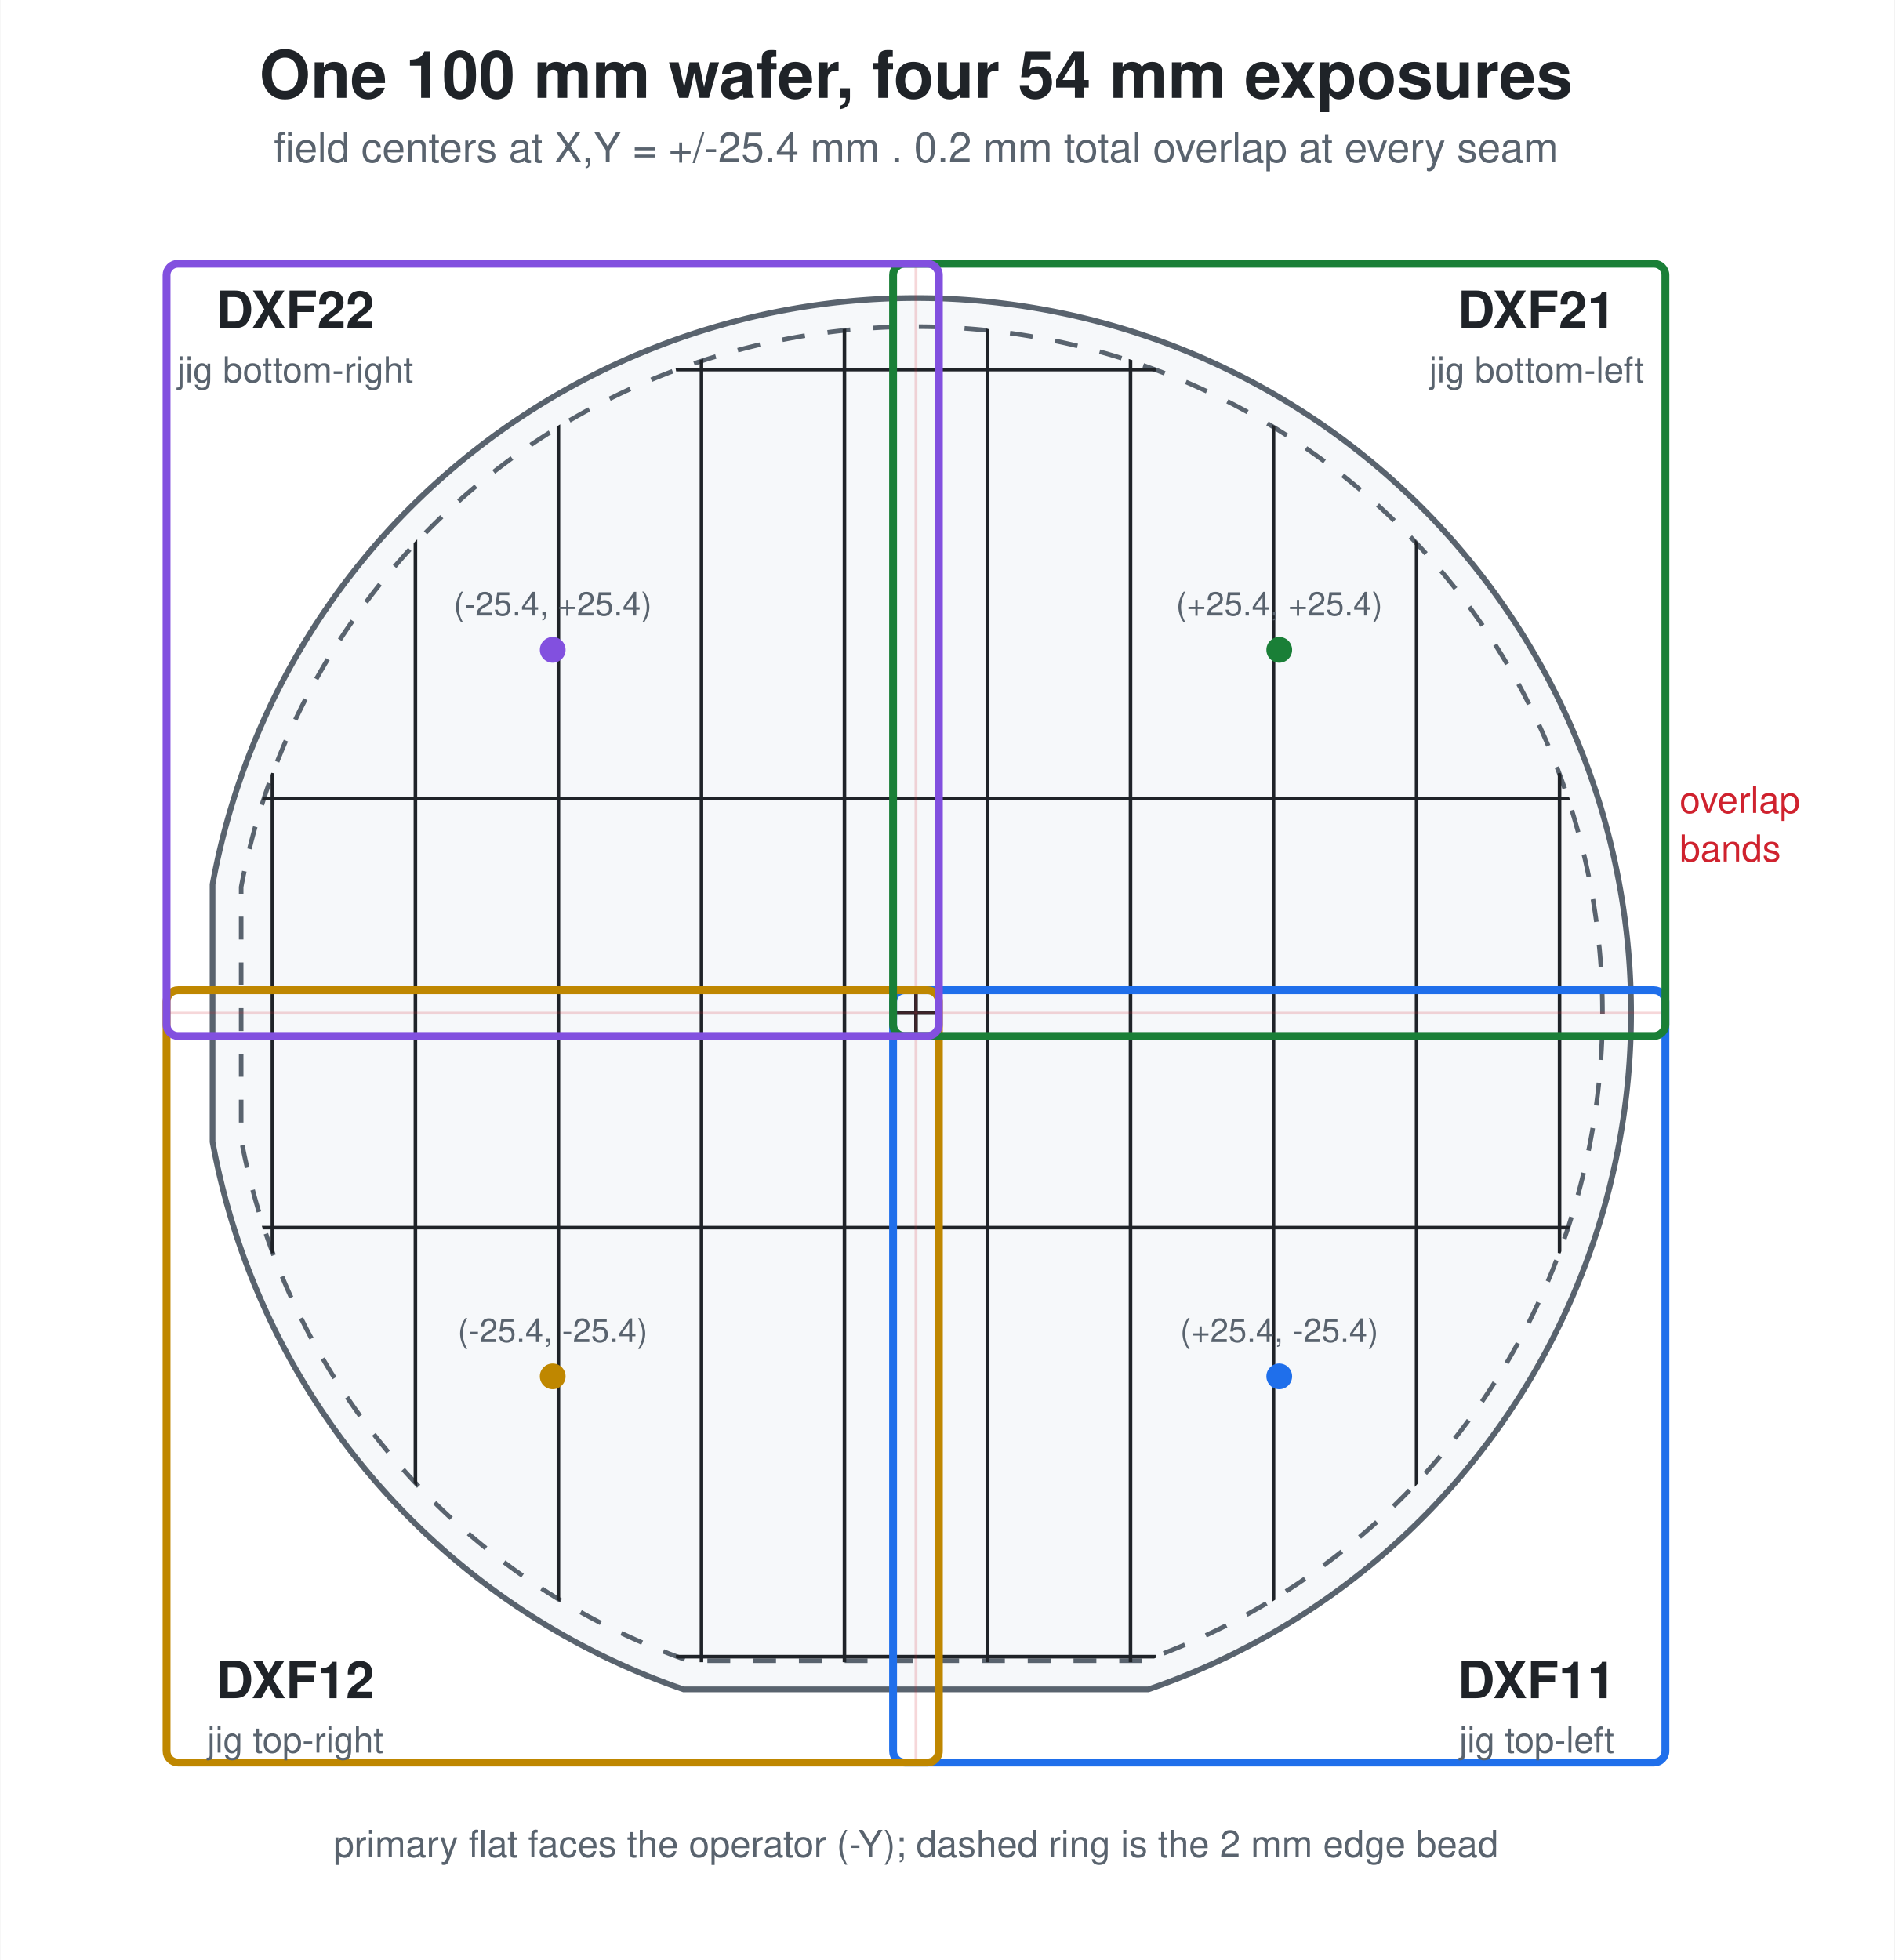
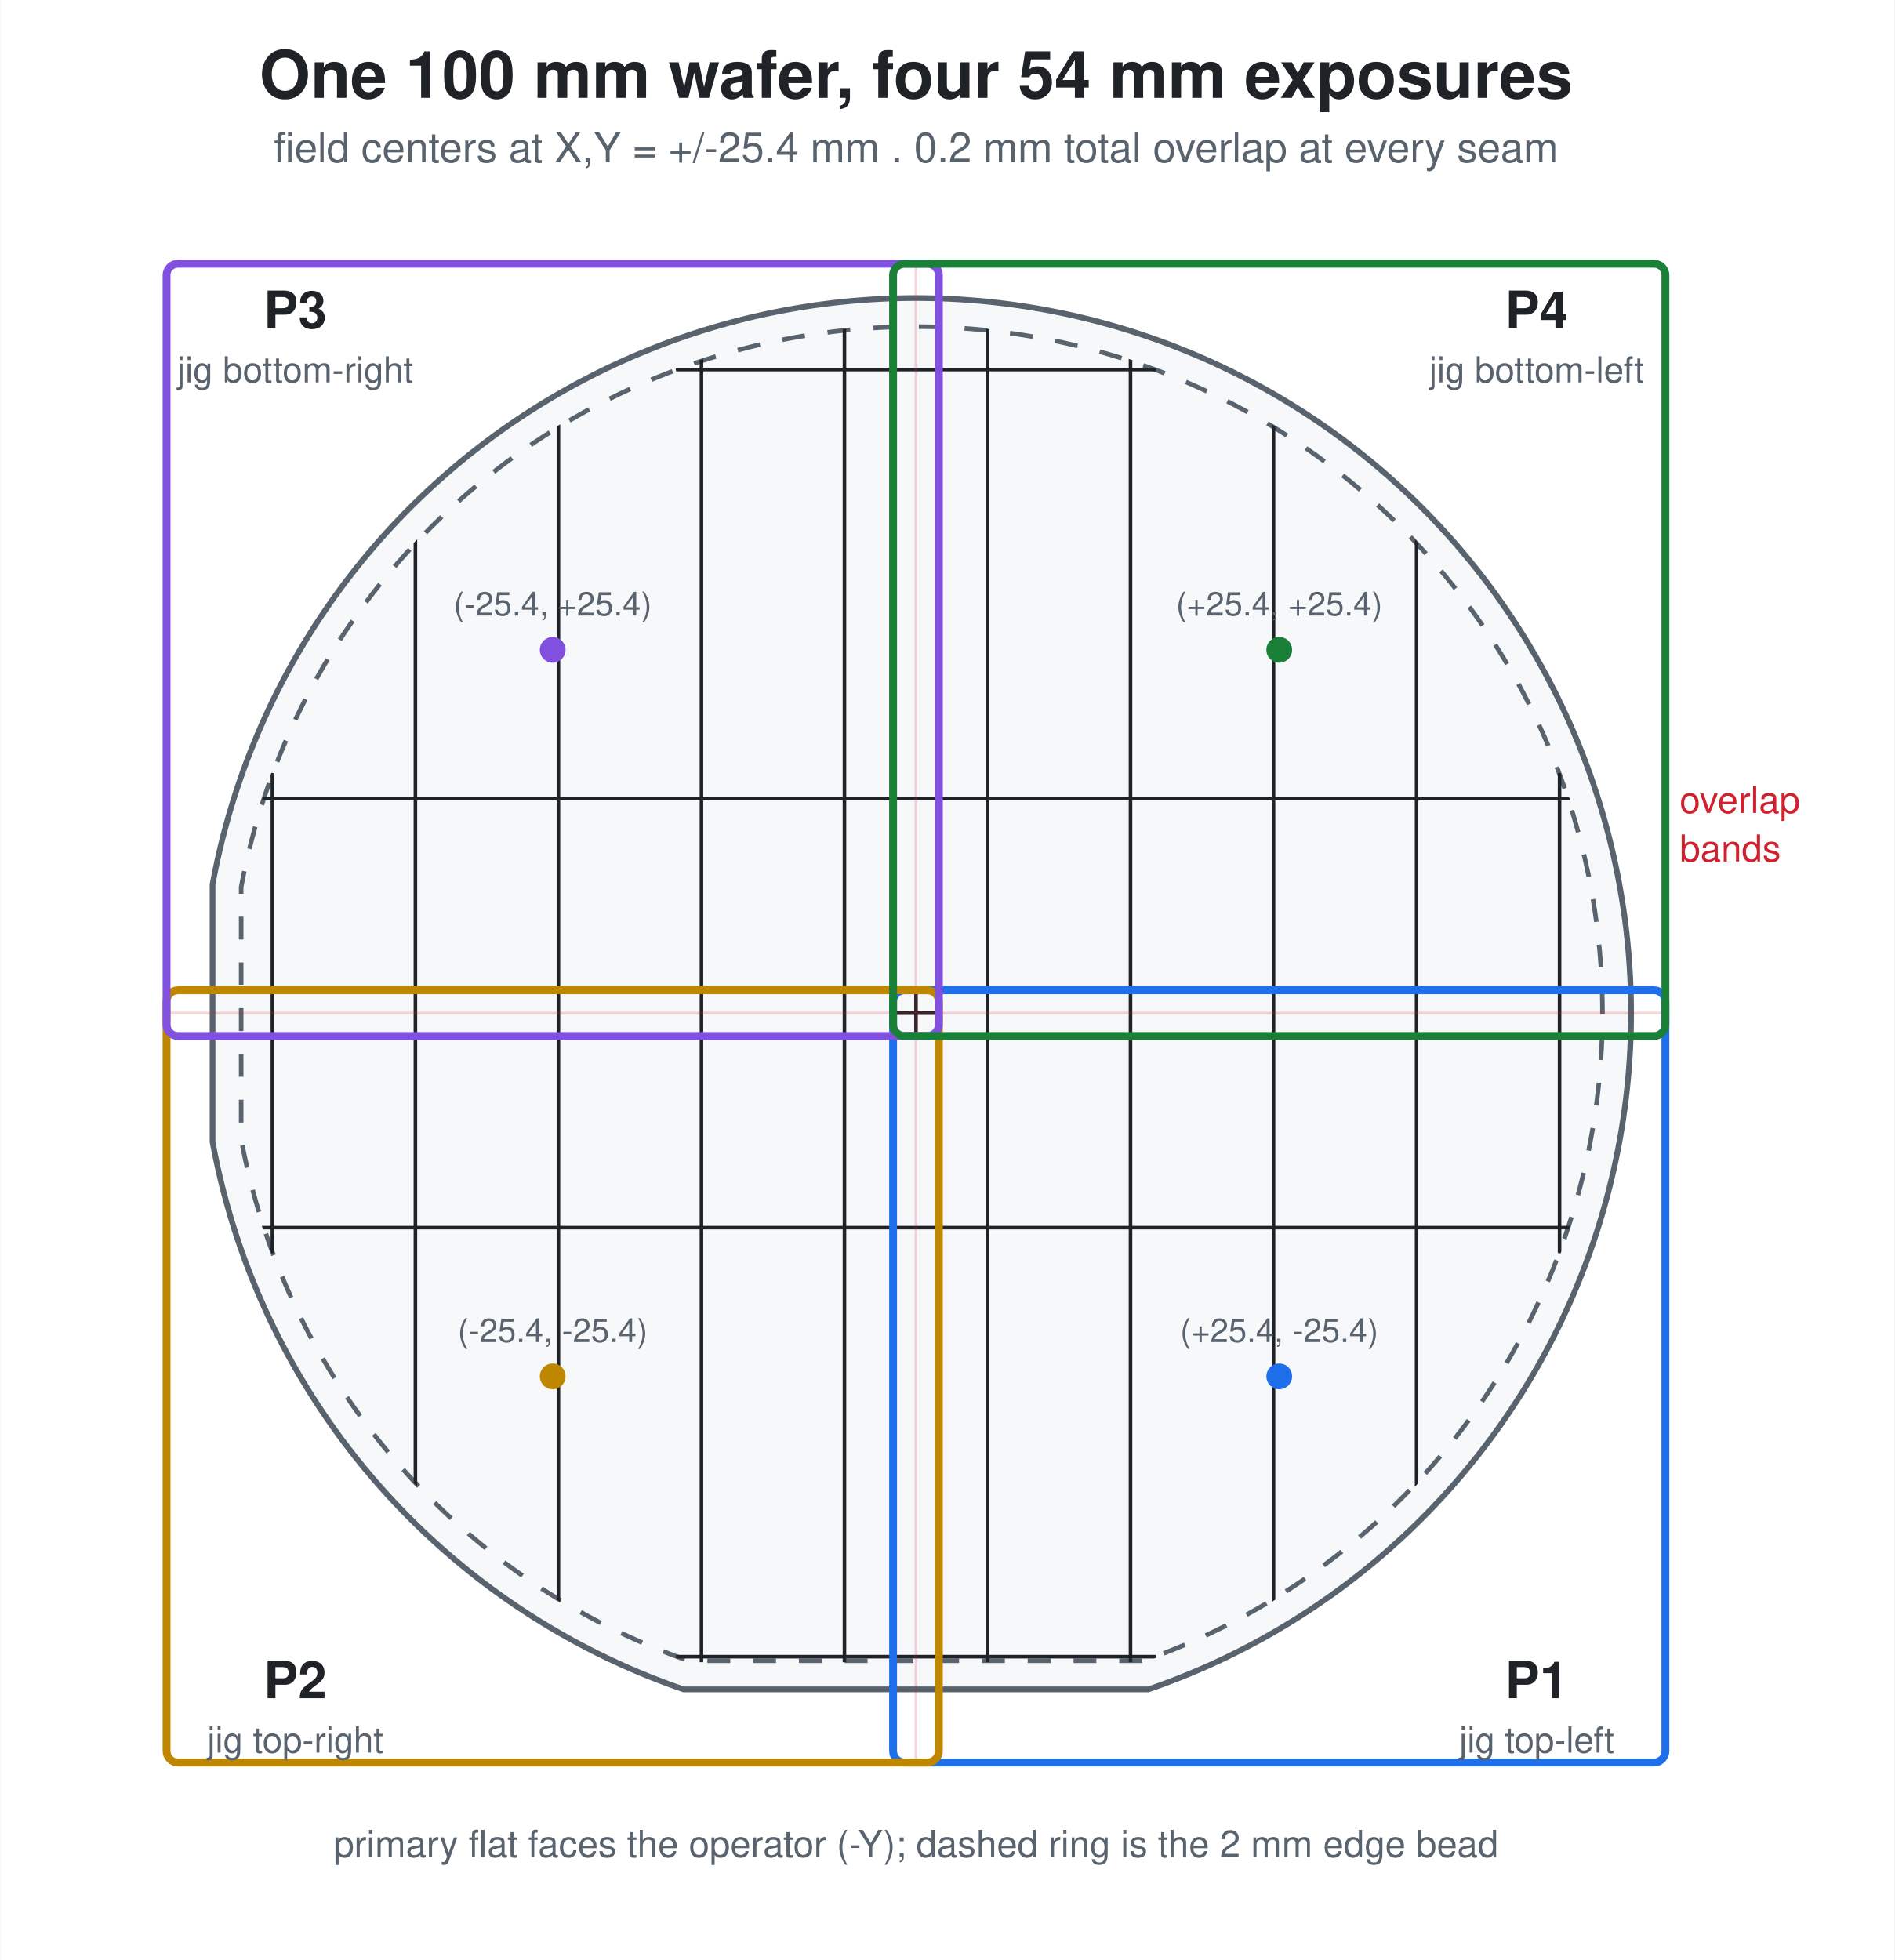
<svg xmlns="http://www.w3.org/2000/svg" width="900" height="931" viewBox="-64.015 -70.840 132.425 137.050" role="img">
  <style>
    .bg { fill: #ffffff; }
    text { font-family: ui-sans-serif, -apple-system, "Segoe UI", Helvetica, sans-serif; }
    .ink { fill: #1f2328; }
    .muted { fill: #59636e; }
    .warn { fill: #cf222e; }
    .s-ink { stroke: #1f2328; fill: none; }
    .s-muted { stroke: #59636e; fill: none; }
    .s-warn { stroke: #cf222e; fill: none; }
    .wafer { fill: #f6f8fa; stroke: #59636e; }
    .safe { fill: none; stroke: #59636e; stroke-dasharray: 1.6 1.6; }
    .cut { fill: #1f2328; stroke: #1f2328; }
    .overlap { fill: #cf222e; opacity: 0.18; stroke: none; }
    .anchor { fill: #cf222e; }
    .hole { fill: #ffffff; stroke: #8c959f; }
    .plate { fill: #1f6feb; opacity: 0.09; stroke: #1f6feb; }
    @media (prefers-color-scheme: dark) {
      .bg { fill: #0d1117; }
      .ink { fill: #e6edf3; }
      .muted { fill: #9198a1; }
      .warn { fill: #ff7b72; }
      .s-ink { stroke: #e6edf3; }
      .s-muted { stroke: #9198a1; }
      .s-warn { stroke: #ff7b72; }
      .wafer { fill: #161b22; stroke: #9198a1; }
      .safe { stroke: #9198a1; }
      .cut { fill: #e6edf3; stroke: #e6edf3; }
      .hole { fill: #0d1117; stroke: #6e7681; }
      .anchor { fill: #ff7b72; }
    }
  </style>
  <defs>
    <marker id="arrow" viewBox="0 0 10 10" refX="9" refY="5" markerWidth="6" markerHeight="6" orient="auto-start-reverse">
      <path d="M 0 0 L 10 5 L 0 10 z" class="ink" />
    </marker>
  </defs>
  <rect class="bg" x="-64.015" y="-70.840" width="132.425" height="137.050" />
  <g transform="scale(1,-1)">
    <polygon class="wafer" points="50,0 49.998,0.436 49.992,0.873 49.983,1.309 49.969,1.745 49.952,2.181 49.931,2.617 49.907,3.052 49.878,3.488 49.846,3.923 49.81,4.358 49.77,4.792 49.726,5.226 49.679,5.66 49.627,6.093 49.572,6.526 49.513,6.959 49.451,7.391 49.384,7.822 49.314,8.252 49.24,8.682 49.163,9.112 49.081,9.54 48.996,9.968 48.907,10.396 48.815,10.822 48.718,11.248 48.618,11.672 48.515,12.096 48.407,12.519 48.296,12.941 48.181,13.362 48.063,13.782 47.941,14.201 47.815,14.619 47.686,15.035 47.553,15.451 47.416,15.865 47.276,16.278 47.132,16.69 46.985,17.101 46.834,17.51 46.679,17.918 46.521,18.325 46.359,18.73 46.194,19.134 46.025,19.537 45.853,19.938 45.677,20.337 45.498,20.735 45.315,21.131 45.129,21.526 44.94,21.919 44.747,22.31 44.55,22.7 44.35,23.087 44.147,23.474 43.941,23.858 43.731,24.241 43.518,24.621 43.301,25 43.081,25.377 42.858,25.752 42.632,26.125 42.402,26.496 42.17,26.865 41.934,27.232 41.694,27.597 41.452,27.96 41.206,28.32 40.958,28.679 40.706,29.035 40.451,29.389 40.193,29.741 39.932,30.091 39.668,30.438 39.401,30.783 39.13,31.126 38.857,31.466 38.581,31.804 38.302,32.139 38.02,32.472 37.736,32.803 37.448,33.131 37.157,33.456 36.864,33.779 36.568,34.1 36.269,34.418 35.967,34.733 35.663,35.045 35.355,35.355 35.045,35.663 34.733,35.967 34.418,36.269 34.1,36.568 33.779,36.864 33.456,37.157 33.131,37.448 32.803,37.736 32.472,38.02 32.139,38.302 31.804,38.581 31.466,38.857 31.126,39.13 30.783,39.401 30.438,39.668 30.091,39.932 29.741,40.193 29.389,40.451 29.035,40.706 28.679,40.958 28.32,41.206 27.96,41.452 27.597,41.694 27.232,41.934 26.865,42.17 26.496,42.402 26.125,42.632 25.752,42.858 25.377,43.081 25,43.301 24.621,43.518 24.241,43.731 23.858,43.941 23.474,44.147 23.087,44.35 22.7,44.55 22.31,44.747 21.919,44.94 21.526,45.129 21.131,45.315 20.735,45.498 20.337,45.677 19.938,45.853 19.537,46.025 19.134,46.194 18.73,46.359 18.325,46.521 17.918,46.679 17.51,46.834 17.101,46.985 16.69,47.132 16.278,47.276 15.865,47.416 15.451,47.553 15.035,47.686 14.619,47.815 14.201,47.941 13.782,48.063 13.362,48.181 12.941,48.296 12.519,48.407 12.096,48.515 11.672,48.618 11.248,48.718 10.822,48.815 10.396,48.907 9.968,48.996 9.54,49.081 9.112,49.163 8.682,49.24 8.252,49.314 7.822,49.384 7.391,49.451 6.959,49.513 6.526,49.572 6.093,49.627 5.66,49.679 5.226,49.726 4.792,49.77 4.358,49.81 3.923,49.846 3.488,49.878 3.052,49.907 2.617,49.931 2.181,49.952 1.745,49.969 1.309,49.983 0.873,49.992 0.436,49.998 0,50 -0.436,49.998 -0.873,49.992 -1.309,49.983 -1.745,49.969 -2.181,49.952 -2.617,49.931 -3.052,49.907 -3.488,49.878 -3.923,49.846 -4.358,49.81 -4.792,49.77 -5.226,49.726 -5.66,49.679 -6.093,49.627 -6.526,49.572 -6.959,49.513 -7.391,49.451 -7.822,49.384 -8.252,49.314 -8.682,49.24 -9.112,49.163 -9.54,49.081 -9.968,48.996 -10.396,48.907 -10.822,48.815 -11.248,48.718 -11.672,48.618 -12.096,48.515 -12.519,48.407 -12.941,48.296 -13.362,48.181 -13.782,48.063 -14.201,47.941 -14.619,47.815 -15.035,47.686 -15.451,47.553 -15.865,47.416 -16.278,47.276 -16.69,47.132 -17.101,46.985 -17.51,46.834 -17.918,46.679 -18.325,46.521 -18.73,46.359 -19.134,46.194 -19.537,46.025 -19.938,45.853 -20.337,45.677 -20.735,45.498 -21.131,45.315 -21.526,45.129 -21.919,44.94 -22.31,44.747 -22.7,44.55 -23.087,44.35 -23.474,44.147 -23.858,43.941 -24.241,43.731 -24.621,43.518 -25,43.301 -25.377,43.081 -25.752,42.858 -26.125,42.632 -26.496,42.402 -26.865,42.17 -27.232,41.934 -27.597,41.694 -27.96,41.452 -28.32,41.206 -28.679,40.958 -29.035,40.706 -29.389,40.451 -29.741,40.193 -30.091,39.932 -30.438,39.668 -30.783,39.401 -31.126,39.13 -31.466,38.857 -31.804,38.581 -32.139,38.302 -32.472,38.02 -32.803,37.736 -33.131,37.448 -33.456,37.157 -33.779,36.864 -34.1,36.568 -34.418,36.269 -34.733,35.967 -35.045,35.663 -35.355,35.355 -35.663,35.045 -35.967,34.733 -36.269,34.418 -36.568,34.1 -36.864,33.779 -37.157,33.456 -37.448,33.131 -37.736,32.803 -38.02,32.472 -38.302,32.139 -38.581,31.804 -38.857,31.466 -39.13,31.126 -39.401,30.783 -39.668,30.438 -39.932,30.091 -40.193,29.741 -40.451,29.389 -40.706,29.035 -40.958,28.679 -41.206,28.32 -41.452,27.96 -41.694,27.597 -41.934,27.232 -42.17,26.865 -42.402,26.496 -42.632,26.125 -42.858,25.752 -43.081,25.377 -43.301,25 -43.518,24.621 -43.731,24.241 -43.941,23.858 -44.147,23.474 -44.35,23.087 -44.55,22.7 -44.747,22.31 -44.94,21.919 -45.129,21.526 -45.315,21.131 -45.498,20.735 -45.677,20.337 -45.853,19.938 -46.025,19.537 -46.194,19.134 -46.359,18.73 -46.521,18.325 -46.679,17.918 -46.834,17.51 -46.985,17.101 -47.132,16.69 -47.276,16.278 -47.416,15.865 -47.553,15.451 -47.686,15.035 -47.815,14.619 -47.941,14.201 -48.063,13.782 -48.181,13.362 -48.296,12.941 -48.407,12.519 -48.515,12.096 -48.618,11.672 -48.718,11.248 -48.815,10.822 -48.907,10.396 -48.996,9.968 -49.081,9.54 -49.163,9.112 -49.183,8.998 -49.183,-8.998 -49.163,-9.112 -49.081,-9.54 -48.996,-9.968 -48.907,-10.396 -48.815,-10.822 -48.718,-11.248 -48.618,-11.672 -48.515,-12.096 -48.407,-12.519 -48.296,-12.941 -48.181,-13.362 -48.063,-13.782 -47.941,-14.201 -47.815,-14.619 -47.686,-15.035 -47.553,-15.451 -47.416,-15.865 -47.276,-16.278 -47.132,-16.69 -46.985,-17.101 -46.834,-17.51 -46.679,-17.918 -46.521,-18.325 -46.359,-18.73 -46.194,-19.134 -46.025,-19.537 -45.853,-19.938 -45.677,-20.337 -45.498,-20.735 -45.315,-21.131 -45.129,-21.526 -44.94,-21.919 -44.747,-22.31 -44.55,-22.7 -44.35,-23.087 -44.147,-23.474 -43.941,-23.858 -43.731,-24.241 -43.518,-24.621 -43.301,-25 -43.081,-25.377 -42.858,-25.752 -42.632,-26.125 -42.402,-26.496 -42.17,-26.865 -41.934,-27.232 -41.694,-27.597 -41.452,-27.96 -41.206,-28.32 -40.958,-28.679 -40.706,-29.035 -40.451,-29.389 -40.193,-29.741 -39.932,-30.091 -39.668,-30.438 -39.401,-30.783 -39.13,-31.126 -38.857,-31.466 -38.581,-31.804 -38.302,-32.139 -38.02,-32.472 -37.736,-32.803 -37.448,-33.131 -37.157,-33.456 -36.864,-33.779 -36.568,-34.1 -36.269,-34.418 -35.967,-34.733 -35.663,-35.045 -35.355,-35.355 -35.045,-35.663 -34.733,-35.967 -34.418,-36.269 -34.1,-36.568 -33.779,-36.864 -33.456,-37.157 -33.131,-37.448 -32.803,-37.736 -32.472,-38.02 -32.139,-38.302 -31.804,-38.581 -31.466,-38.857 -31.126,-39.13 -30.783,-39.401 -30.438,-39.668 -30.091,-39.932 -29.741,-40.193 -29.389,-40.451 -29.035,-40.706 -28.679,-40.958 -28.32,-41.206 -27.96,-41.452 -27.597,-41.694 -27.232,-41.934 -26.865,-42.17 -26.496,-42.402 -26.125,-42.632 -25.752,-42.858 -25.377,-43.081 -25,-43.301 -24.621,-43.518 -24.241,-43.731 -23.858,-43.941 -23.474,-44.147 -23.087,-44.35 -22.7,-44.55 -22.31,-44.747 -21.919,-44.94 -21.526,-45.129 -21.131,-45.315 -20.735,-45.498 -20.337,-45.677 -19.938,-45.853 -19.537,-46.025 -19.134,-46.194 -18.73,-46.359 -18.325,-46.521 -17.918,-46.679 -17.51,-46.834 -17.101,-46.985 -16.69,-47.132 -16.278,-47.276 -16.25,-47.286 16.25,-47.286 16.278,-47.276 16.69,-47.132 17.101,-46.985 17.51,-46.834 17.918,-46.679 18.325,-46.521 18.73,-46.359 19.134,-46.194 19.537,-46.025 19.938,-45.853 20.337,-45.677 20.735,-45.498 21.131,-45.315 21.526,-45.129 21.919,-44.94 22.31,-44.747 22.7,-44.55 23.087,-44.35 23.474,-44.147 23.858,-43.941 24.241,-43.731 24.621,-43.518 25,-43.301 25.377,-43.081 25.752,-42.858 26.125,-42.632 26.496,-42.402 26.865,-42.17 27.232,-41.934 27.597,-41.694 27.96,-41.452 28.32,-41.206 28.679,-40.958 29.035,-40.706 29.389,-40.451 29.741,-40.193 30.091,-39.932 30.438,-39.668 30.783,-39.401 31.126,-39.13 31.466,-38.857 31.804,-38.581 32.139,-38.302 32.472,-38.02 32.803,-37.736 33.131,-37.448 33.456,-37.157 33.779,-36.864 34.1,-36.568 34.418,-36.269 34.733,-35.967 35.045,-35.663 35.355,-35.355 35.663,-35.045 35.967,-34.733 36.269,-34.418 36.568,-34.1 36.864,-33.779 37.157,-33.456 37.448,-33.131 37.736,-32.803 38.02,-32.472 38.302,-32.139 38.581,-31.804 38.857,-31.466 39.13,-31.126 39.401,-30.783 39.668,-30.438 39.932,-30.091 40.193,-29.741 40.451,-29.389 40.706,-29.035 40.958,-28.679 41.206,-28.32 41.452,-27.96 41.694,-27.597 41.934,-27.232 42.17,-26.865 42.402,-26.496 42.632,-26.125 42.858,-25.752 43.081,-25.377 43.301,-25 43.518,-24.621 43.731,-24.241 43.941,-23.858 44.147,-23.474 44.35,-23.087 44.55,-22.7 44.747,-22.31 44.94,-21.919 45.129,-21.526 45.315,-21.131 45.498,-20.735 45.677,-20.337 45.853,-19.938 46.025,-19.537 46.194,-19.134 46.359,-18.73 46.521,-18.325 46.679,-17.918 46.834,-17.51 46.985,-17.101 47.132,-16.69 47.276,-16.278 47.416,-15.865 47.553,-15.451 47.686,-15.035 47.815,-14.619 47.941,-14.201 48.063,-13.782 48.181,-13.362 48.296,-12.941 48.407,-12.519 48.515,-12.096 48.618,-11.672 48.718,-11.248 48.815,-10.822 48.907,-10.396 48.996,-9.968 49.081,-9.54 49.163,-9.112 49.24,-8.682 49.314,-8.252 49.384,-7.822 49.451,-7.391 49.513,-6.959 49.572,-6.526 49.627,-6.093 49.679,-5.66 49.726,-5.226 49.77,-4.792 49.81,-4.358 49.846,-3.923 49.878,-3.488 49.907,-3.052 49.931,-2.617 49.952,-2.181 49.969,-1.745 49.983,-1.309 49.992,-0.873 49.998,-0.436" stroke-width="0.4" />
    <polygon class="safe" points="48,0 47.998,0.419 47.993,0.838 47.984,1.256 47.971,1.675 47.954,2.094 47.934,2.512 47.91,2.93 47.883,3.348 47.852,3.766 47.817,4.184 47.779,4.601 47.737,5.017 47.691,5.434 47.642,5.85 47.589,6.265 47.533,6.68 47.473,7.095 47.409,7.509 47.342,7.922 47.271,8.335 47.196,8.747 47.118,9.159 47.036,9.57 46.951,9.98 46.862,10.389 46.77,10.798 46.674,11.205 46.574,11.612 46.471,12.018 46.364,12.423 46.254,12.827 46.141,13.231 46.023,13.633 45.903,14.034 45.778,14.434 45.651,14.833 45.52,15.231 45.385,15.627 45.247,16.023 45.105,16.417 44.96,16.81 44.812,17.202 44.66,17.592 44.505,17.981 44.346,18.369 44.184,18.755 44.019,19.14 43.85,19.523 43.678,19.905 43.503,20.286 43.324,20.665 43.142,21.042 42.957,21.418 42.768,21.791 42.577,22.164 42.382,22.535 42.183,22.904 41.982,23.271 41.777,23.636 41.569,24 41.358,24.362 41.144,24.722 40.927,25.08 40.706,25.436 40.483,25.79 40.256,26.143 40.026,26.493 39.794,26.841 39.558,27.188 39.319,27.532 39.078,27.874 38.833,28.214 38.585,28.552 38.334,28.887 38.081,29.221 37.825,29.552 37.565,29.881 37.303,30.207 37.038,30.532 36.77,30.854 36.499,31.174 36.226,31.491 35.95,31.806 35.671,32.118 35.389,32.428 35.105,32.736 34.818,33.041 34.528,33.344 34.236,33.644 33.941,33.941 33.644,34.236 33.344,34.528 33.041,34.818 32.736,35.105 32.428,35.389 32.118,35.671 31.806,35.95 31.491,36.226 31.174,36.499 30.854,36.77 30.532,37.038 30.207,37.303 29.881,37.565 29.552,37.825 29.221,38.081 28.887,38.334 28.552,38.585 28.214,38.833 27.874,39.078 27.532,39.319 27.188,39.558 26.841,39.794 26.493,40.026 26.143,40.256 25.79,40.483 25.436,40.706 25.08,40.927 24.722,41.144 24.362,41.358 24,41.569 23.636,41.777 23.271,41.982 22.904,42.183 22.535,42.382 22.164,42.577 21.791,42.768 21.418,42.957 21.042,43.142 20.665,43.324 20.286,43.503 19.905,43.678 19.523,43.85 19.14,44.019 18.755,44.184 18.369,44.346 17.981,44.505 17.592,44.66 17.202,44.812 16.81,44.96 16.417,45.105 16.023,45.247 15.627,45.385 15.231,45.52 14.833,45.651 14.434,45.778 14.034,45.903 13.633,46.023 13.231,46.141 12.827,46.254 12.423,46.364 12.018,46.471 11.612,46.574 11.205,46.674 10.798,46.77 10.389,46.862 9.98,46.951 9.57,47.036 9.159,47.118 8.747,47.196 8.335,47.271 7.922,47.342 7.509,47.409 7.095,47.473 6.68,47.533 6.265,47.589 5.85,47.642 5.434,47.691 5.017,47.737 4.601,47.779 4.184,47.817 3.766,47.852 3.348,47.883 2.93,47.91 2.512,47.934 2.094,47.954 1.675,47.971 1.256,47.984 0.838,47.993 0.419,47.998 0,48 -0.419,47.998 -0.838,47.993 -1.256,47.984 -1.675,47.971 -2.094,47.954 -2.512,47.934 -2.93,47.91 -3.348,47.883 -3.766,47.852 -4.184,47.817 -4.601,47.779 -5.017,47.737 -5.434,47.691 -5.85,47.642 -6.265,47.589 -6.68,47.533 -7.095,47.473 -7.509,47.409 -7.922,47.342 -8.335,47.271 -8.747,47.196 -9.159,47.118 -9.57,47.036 -9.98,46.951 -10.389,46.862 -10.798,46.77 -11.205,46.674 -11.612,46.574 -12.018,46.471 -12.423,46.364 -12.827,46.254 -13.231,46.141 -13.633,46.023 -14.034,45.903 -14.434,45.778 -14.833,45.651 -15.231,45.52 -15.627,45.385 -16.023,45.247 -16.417,45.105 -16.81,44.96 -17.202,44.812 -17.592,44.66 -17.981,44.505 -18.369,44.346 -18.755,44.184 -19.14,44.019 -19.523,43.85 -19.905,43.678 -20.286,43.503 -20.665,43.324 -21.042,43.142 -21.418,42.957 -21.791,42.768 -22.164,42.577 -22.535,42.382 -22.904,42.183 -23.271,41.982 -23.636,41.777 -24,41.569 -24.362,41.358 -24.722,41.144 -25.08,40.927 -25.436,40.706 -25.79,40.483 -26.143,40.256 -26.493,40.026 -26.841,39.794 -27.188,39.558 -27.532,39.319 -27.874,39.078 -28.214,38.833 -28.552,38.585 -28.887,38.334 -29.221,38.081 -29.552,37.825 -29.881,37.565 -30.207,37.303 -30.532,37.038 -30.854,36.77 -31.174,36.499 -31.491,36.226 -31.806,35.95 -32.118,35.671 -32.428,35.389 -32.736,35.105 -33.041,34.818 -33.344,34.528 -33.644,34.236 -33.941,33.941 -34.236,33.644 -34.528,33.344 -34.818,33.041 -35.105,32.736 -35.389,32.428 -35.671,32.118 -35.95,31.806 -36.226,31.491 -36.499,31.174 -36.77,30.854 -37.038,30.532 -37.303,30.207 -37.565,29.881 -37.825,29.552 -38.081,29.221 -38.334,28.887 -38.585,28.552 -38.833,28.214 -39.078,27.874 -39.319,27.532 -39.558,27.188 -39.794,26.841 -40.026,26.493 -40.256,26.143 -40.483,25.79 -40.706,25.436 -40.927,25.08 -41.144,24.722 -41.358,24.362 -41.569,24 -41.777,23.636 -41.982,23.271 -42.183,22.904 -42.382,22.535 -42.577,22.164 -42.768,21.791 -42.957,21.418 -43.142,21.042 -43.324,20.665 -43.503,20.286 -43.678,19.905 -43.85,19.523 -44.019,19.14 -44.184,18.755 -44.346,18.369 -44.505,17.981 -44.66,17.592 -44.812,17.202 -44.96,16.81 -45.105,16.417 -45.247,16.023 -45.385,15.627 -45.52,15.231 -45.651,14.833 -45.778,14.434 -45.903,14.034 -46.023,13.633 -46.141,13.231 -46.254,12.827 -46.364,12.423 -46.471,12.018 -46.574,11.612 -46.674,11.205 -46.77,10.798 -46.862,10.389 -46.951,9.98 -47.036,9.57 -47.118,9.159 -47.183,8.815 -47.183,-8.815 -47.118,-9.159 -47.036,-9.57 -46.951,-9.98 -46.862,-10.389 -46.77,-10.798 -46.674,-11.205 -46.574,-11.612 -46.471,-12.018 -46.364,-12.423 -46.254,-12.827 -46.141,-13.231 -46.023,-13.633 -45.903,-14.034 -45.778,-14.434 -45.651,-14.833 -45.52,-15.231 -45.385,-15.627 -45.247,-16.023 -45.105,-16.417 -44.96,-16.81 -44.812,-17.202 -44.66,-17.592 -44.505,-17.981 -44.346,-18.369 -44.184,-18.755 -44.019,-19.14 -43.85,-19.523 -43.678,-19.905 -43.503,-20.286 -43.324,-20.665 -43.142,-21.042 -42.957,-21.418 -42.768,-21.791 -42.577,-22.164 -42.382,-22.535 -42.183,-22.904 -41.982,-23.271 -41.777,-23.636 -41.569,-24 -41.358,-24.362 -41.144,-24.722 -40.927,-25.08 -40.706,-25.436 -40.483,-25.79 -40.256,-26.143 -40.026,-26.493 -39.794,-26.841 -39.558,-27.188 -39.319,-27.532 -39.078,-27.874 -38.833,-28.214 -38.585,-28.552 -38.334,-28.887 -38.081,-29.221 -37.825,-29.552 -37.565,-29.881 -37.303,-30.207 -37.038,-30.532 -36.77,-30.854 -36.499,-31.174 -36.226,-31.491 -35.95,-31.806 -35.671,-32.118 -35.389,-32.428 -35.105,-32.736 -34.818,-33.041 -34.528,-33.344 -34.236,-33.644 -33.941,-33.941 -33.644,-34.236 -33.344,-34.528 -33.041,-34.818 -32.736,-35.105 -32.428,-35.389 -32.118,-35.671 -31.806,-35.95 -31.491,-36.226 -31.174,-36.499 -30.854,-36.77 -30.532,-37.038 -30.207,-37.303 -29.881,-37.565 -29.552,-37.825 -29.221,-38.081 -28.887,-38.334 -28.552,-38.585 -28.214,-38.833 -27.874,-39.078 -27.532,-39.319 -27.188,-39.558 -26.841,-39.794 -26.493,-40.026 -26.143,-40.256 -25.79,-40.483 -25.436,-40.706 -25.08,-40.927 -24.722,-41.144 -24.362,-41.358 -24,-41.569 -23.636,-41.777 -23.271,-41.982 -22.904,-42.183 -22.535,-42.382 -22.164,-42.577 -21.791,-42.768 -21.418,-42.957 -21.042,-43.142 -20.665,-43.324 -20.286,-43.503 -19.905,-43.678 -19.523,-43.85 -19.14,-44.019 -18.755,-44.184 -18.369,-44.346 -17.981,-44.505 -17.592,-44.66 -17.202,-44.812 -16.81,-44.96 -16.417,-45.105 -16.023,-45.247 -15.911,-45.286 15.911,-45.286 16.023,-45.247 16.417,-45.105 16.81,-44.96 17.202,-44.812 17.592,-44.66 17.981,-44.505 18.369,-44.346 18.755,-44.184 19.14,-44.019 19.523,-43.85 19.905,-43.678 20.286,-43.503 20.665,-43.324 21.042,-43.142 21.418,-42.957 21.791,-42.768 22.164,-42.577 22.535,-42.382 22.904,-42.183 23.271,-41.982 23.636,-41.777 24,-41.569 24.362,-41.358 24.722,-41.144 25.08,-40.927 25.436,-40.706 25.79,-40.483 26.143,-40.256 26.493,-40.026 26.841,-39.794 27.188,-39.558 27.532,-39.319 27.874,-39.078 28.214,-38.833 28.552,-38.585 28.887,-38.334 29.221,-38.081 29.552,-37.825 29.881,-37.565 30.207,-37.303 30.532,-37.038 30.854,-36.77 31.174,-36.499 31.491,-36.226 31.806,-35.95 32.118,-35.671 32.428,-35.389 32.736,-35.105 33.041,-34.818 33.344,-34.528 33.644,-34.236 33.941,-33.941 34.236,-33.644 34.528,-33.344 34.818,-33.041 35.105,-32.736 35.389,-32.428 35.671,-32.118 35.95,-31.806 36.226,-31.491 36.499,-31.174 36.77,-30.854 37.038,-30.532 37.303,-30.207 37.565,-29.881 37.825,-29.552 38.081,-29.221 38.334,-28.887 38.585,-28.552 38.833,-28.214 39.078,-27.874 39.319,-27.532 39.558,-27.188 39.794,-26.841 40.026,-26.493 40.256,-26.143 40.483,-25.79 40.706,-25.436 40.927,-25.08 41.144,-24.722 41.358,-24.362 41.569,-24 41.777,-23.636 41.982,-23.271 42.183,-22.904 42.382,-22.535 42.577,-22.164 42.768,-21.791 42.957,-21.418 43.142,-21.042 43.324,-20.665 43.503,-20.286 43.678,-19.905 43.85,-19.523 44.019,-19.14 44.184,-18.755 44.346,-18.369 44.505,-17.981 44.66,-17.592 44.812,-17.202 44.96,-16.81 45.105,-16.417 45.247,-16.023 45.385,-15.627 45.52,-15.231 45.651,-14.833 45.778,-14.434 45.903,-14.034 46.023,-13.633 46.141,-13.231 46.254,-12.827 46.364,-12.423 46.471,-12.018 46.574,-11.612 46.674,-11.205 46.77,-10.798 46.862,-10.389 46.951,-9.98 47.036,-9.57 47.118,-9.159 47.196,-8.747 47.271,-8.335 47.342,-7.922 47.409,-7.509 47.473,-7.095 47.533,-6.68 47.589,-6.265 47.642,-5.85 47.691,-5.434 47.737,-5.017 47.779,-4.601 47.817,-4.184 47.852,-3.766 47.883,-3.348 47.91,-2.93 47.934,-2.512 47.954,-2.094 47.971,-1.675 47.984,-1.256 47.993,-0.838 47.998,-0.419" stroke-width="0.32" />
    <polygon class="cut" points="-16.636,-45.025 -16.724,-44.992 -16.77,-44.975 16.77,-44.975 16.724,-44.992 16.636,-45.025" stroke-width="0.2" />
    <polygon class="cut" points="-45.588,-15.025 -45.604,-14.975 45.604,-14.975 45.588,-15.025" stroke-width="0.2" />
    <polygon class="cut" points="-0.025,-1.25 -0.025,-0.025 -1.25,-0.025 -1.25,0.025 -0.025,0.025 -0.025,1.25 0.025,1.25 0.025,0.025 1.25,0.025 1.25,-0.025 0.025,-0.025 0.025,-1.25" stroke-width="0.2" />
    <polygon class="cut" points="-45.604,14.975 -45.588,15.025 45.588,15.025 45.604,14.975" stroke-width="0.2" />
    <polygon class="cut" points="-16.77,44.975 -16.724,44.992 -16.636,45.025 16.636,45.025 16.724,44.992 16.77,44.975" stroke-width="0.2" />
    <polygon class="cut" points="-44.975,-16.77 -44.992,-16.724 -45.025,-16.636 -45.025,16.636 -44.992,16.724 -44.975,16.77" stroke-width="0.2" />
    <polygon class="cut" points="44.975,-16.77 44.975,16.77 44.992,16.724 45.025,16.636 45.025,-16.636 44.992,-16.724" stroke-width="0.2" />
    <polygon class="cut" points="-34.975,-32.875 -35.025,-32.821 -35.025,32.821 -34.975,32.875" stroke-width="0.2" />
    <polygon class="cut" points="34.975,-32.875 34.975,32.875 35.025,32.821 35.025,-32.821" stroke-width="0.2" />
    <polygon class="cut" points="-24.975,-40.991 -25.025,-40.96 -25.025,40.96 -24.975,40.991" stroke-width="0.2" />
    <polygon class="cut" points="24.975,-40.991 24.975,40.991 25.025,40.96 25.025,-40.96" stroke-width="0.2" />
    <polygon class="cut" points="-15.025,-45.286 -15.025,45.588 -14.975,45.604 -14.975,-45.286" stroke-width="0.2" />
    <polygon class="cut" points="14.975,-45.286 14.975,45.604 15.025,45.588 15.025,-45.286" stroke-width="0.2" />
    <polygon class="cut" points="-5.025,-45.286 -5.025,47.736 -4.998,47.739 -4.975,47.742 -4.975,-45.286" stroke-width="0.2" />
    <polygon class="cut" points="4.975,-45.286 4.975,47.742 4.998,47.739 5.025,47.736 5.025,-45.286" stroke-width="0.2" />
    <rect class="overlap" x="-0.1" y="-52.4" width="0.2" height="104.8" />
    <rect class="overlap" x="-52.4" y="-0.1" width="104.8" height="0.2" />
    <rect class="" x="-1.6" y="-52.4" width="54" height="54" fill="none" stroke="#1f6feb" stroke-width="0.55" rx="0.8" />
    <circle class="" cx="25.4" cy="-25.4" r="0.9" fill="#1f6feb" />
    <rect class="" x="-52.4" y="-52.4" width="54" height="54" fill="none" stroke="#bf8700" stroke-width="0.55" rx="0.8" />
    <circle class="" cx="-25.4" cy="-25.4" r="0.9" fill="#bf8700" />
+     <rect class="" x="-52.4" y="-1.6" width="54" height="54" fill="none" stroke="#8250df" stroke-width="0.55" rx="0.8" />
+     <circle class="" cx="-25.4" cy="25.4" r="0.9" fill="#8250df" />
    <rect class="" x="-1.6" y="-1.6" width="54" height="54" fill="none" stroke="#1a7f37" stroke-width="0.55" rx="0.8" />
    <circle class="" cx="25.4" cy="25.4" r="0.9" fill="#1a7f37" />
-     <rect class="" x="-52.4" y="-1.6" width="54" height="54" fill="none" stroke="#8250df" stroke-width="0.55" rx="0.8" />
-     <circle class="" cx="-25.4" cy="25.4" r="0.9" fill="#8250df" />
  </g>
-   <text class="ink" x="43.400" y="47.900" font-size="3.6" text-anchor="middle" font-weight="600" fill="#1f6feb">DXF11</text>
+   <text class="ink" x="43.400" y="47.900" font-size="3.6" text-anchor="middle" font-weight="600" fill="#1f6feb">P1</text>
  <text class="muted" x="43.400" y="51.700" font-size="2.5" text-anchor="middle">jig top-left</text>
  <text class="muted" x="25.400" y="23.000" font-size="2.3" text-anchor="middle">(+25.4, -25.4)</text>
-   <text class="ink" x="-43.400" y="47.900" font-size="3.6" text-anchor="middle" font-weight="600" fill="#bf8700">DXF12</text>
+   <text class="ink" x="-43.400" y="47.900" font-size="3.6" text-anchor="middle" font-weight="600" fill="#bf8700">P2</text>
  <text class="muted" x="-43.400" y="51.700" font-size="2.5" text-anchor="middle">jig top-right</text>
  <text class="muted" x="-25.400" y="23.000" font-size="2.3" text-anchor="middle">(-25.4, -25.4)</text>
-   <text class="ink" x="43.400" y="-47.900" font-size="3.6" text-anchor="middle" font-weight="600" fill="#1a7f37">DXF21</text>
+   <text class="ink" x="-43.400" y="-47.900" font-size="3.6" text-anchor="middle" font-weight="600" fill="#8250df">P3</text>
+   <text class="muted" x="-43.400" y="-44.100" font-size="2.5" text-anchor="middle">jig bottom-right</text>
+   <text class="muted" x="-25.400" y="-27.800" font-size="2.3" text-anchor="middle">(-25.4, +25.4)</text>
+   <text class="ink" x="43.400" y="-47.900" font-size="3.6" text-anchor="middle" font-weight="600" fill="#1a7f37">P4</text>
  <text class="muted" x="43.400" y="-44.100" font-size="2.5" text-anchor="middle">jig bottom-left</text>
  <text class="muted" x="25.400" y="-27.800" font-size="2.3" text-anchor="middle">(+25.4, +25.4)</text>
-   <text class="ink" x="-43.400" y="-47.900" font-size="3.6" text-anchor="middle" font-weight="600" fill="#8250df">DXF22</text>
-   <text class="muted" x="-43.400" y="-44.100" font-size="2.5" text-anchor="middle">jig bottom-right</text>
-   <text class="muted" x="-25.400" y="-27.800" font-size="2.3" text-anchor="middle">(-25.4, +25.4)</text>
  <text class="ink" x="0.000" y="-64.000" font-size="4.6" text-anchor="middle" font-weight="600">One 100 mm wafer, four 54 mm exposures</text>
  <text class="muted" x="0.000" y="-59.500" font-size="2.9" text-anchor="middle">field centers at X,Y = +/-25.4 mm   .   0.2 mm total overlap at every seam</text>
  <text class="muted" x="0.000" y="59.000" font-size="2.6" text-anchor="middle">primary flat faces the operator (-Y);  dashed ring is the 2 mm edge bead</text>
  <text class="warn" x="53.400" y="-14.000" font-size="2.6" text-anchor="start">overlap</text>
  <text class="warn" x="53.400" y="-10.600" font-size="2.6" text-anchor="start">bands</text>
</svg>
